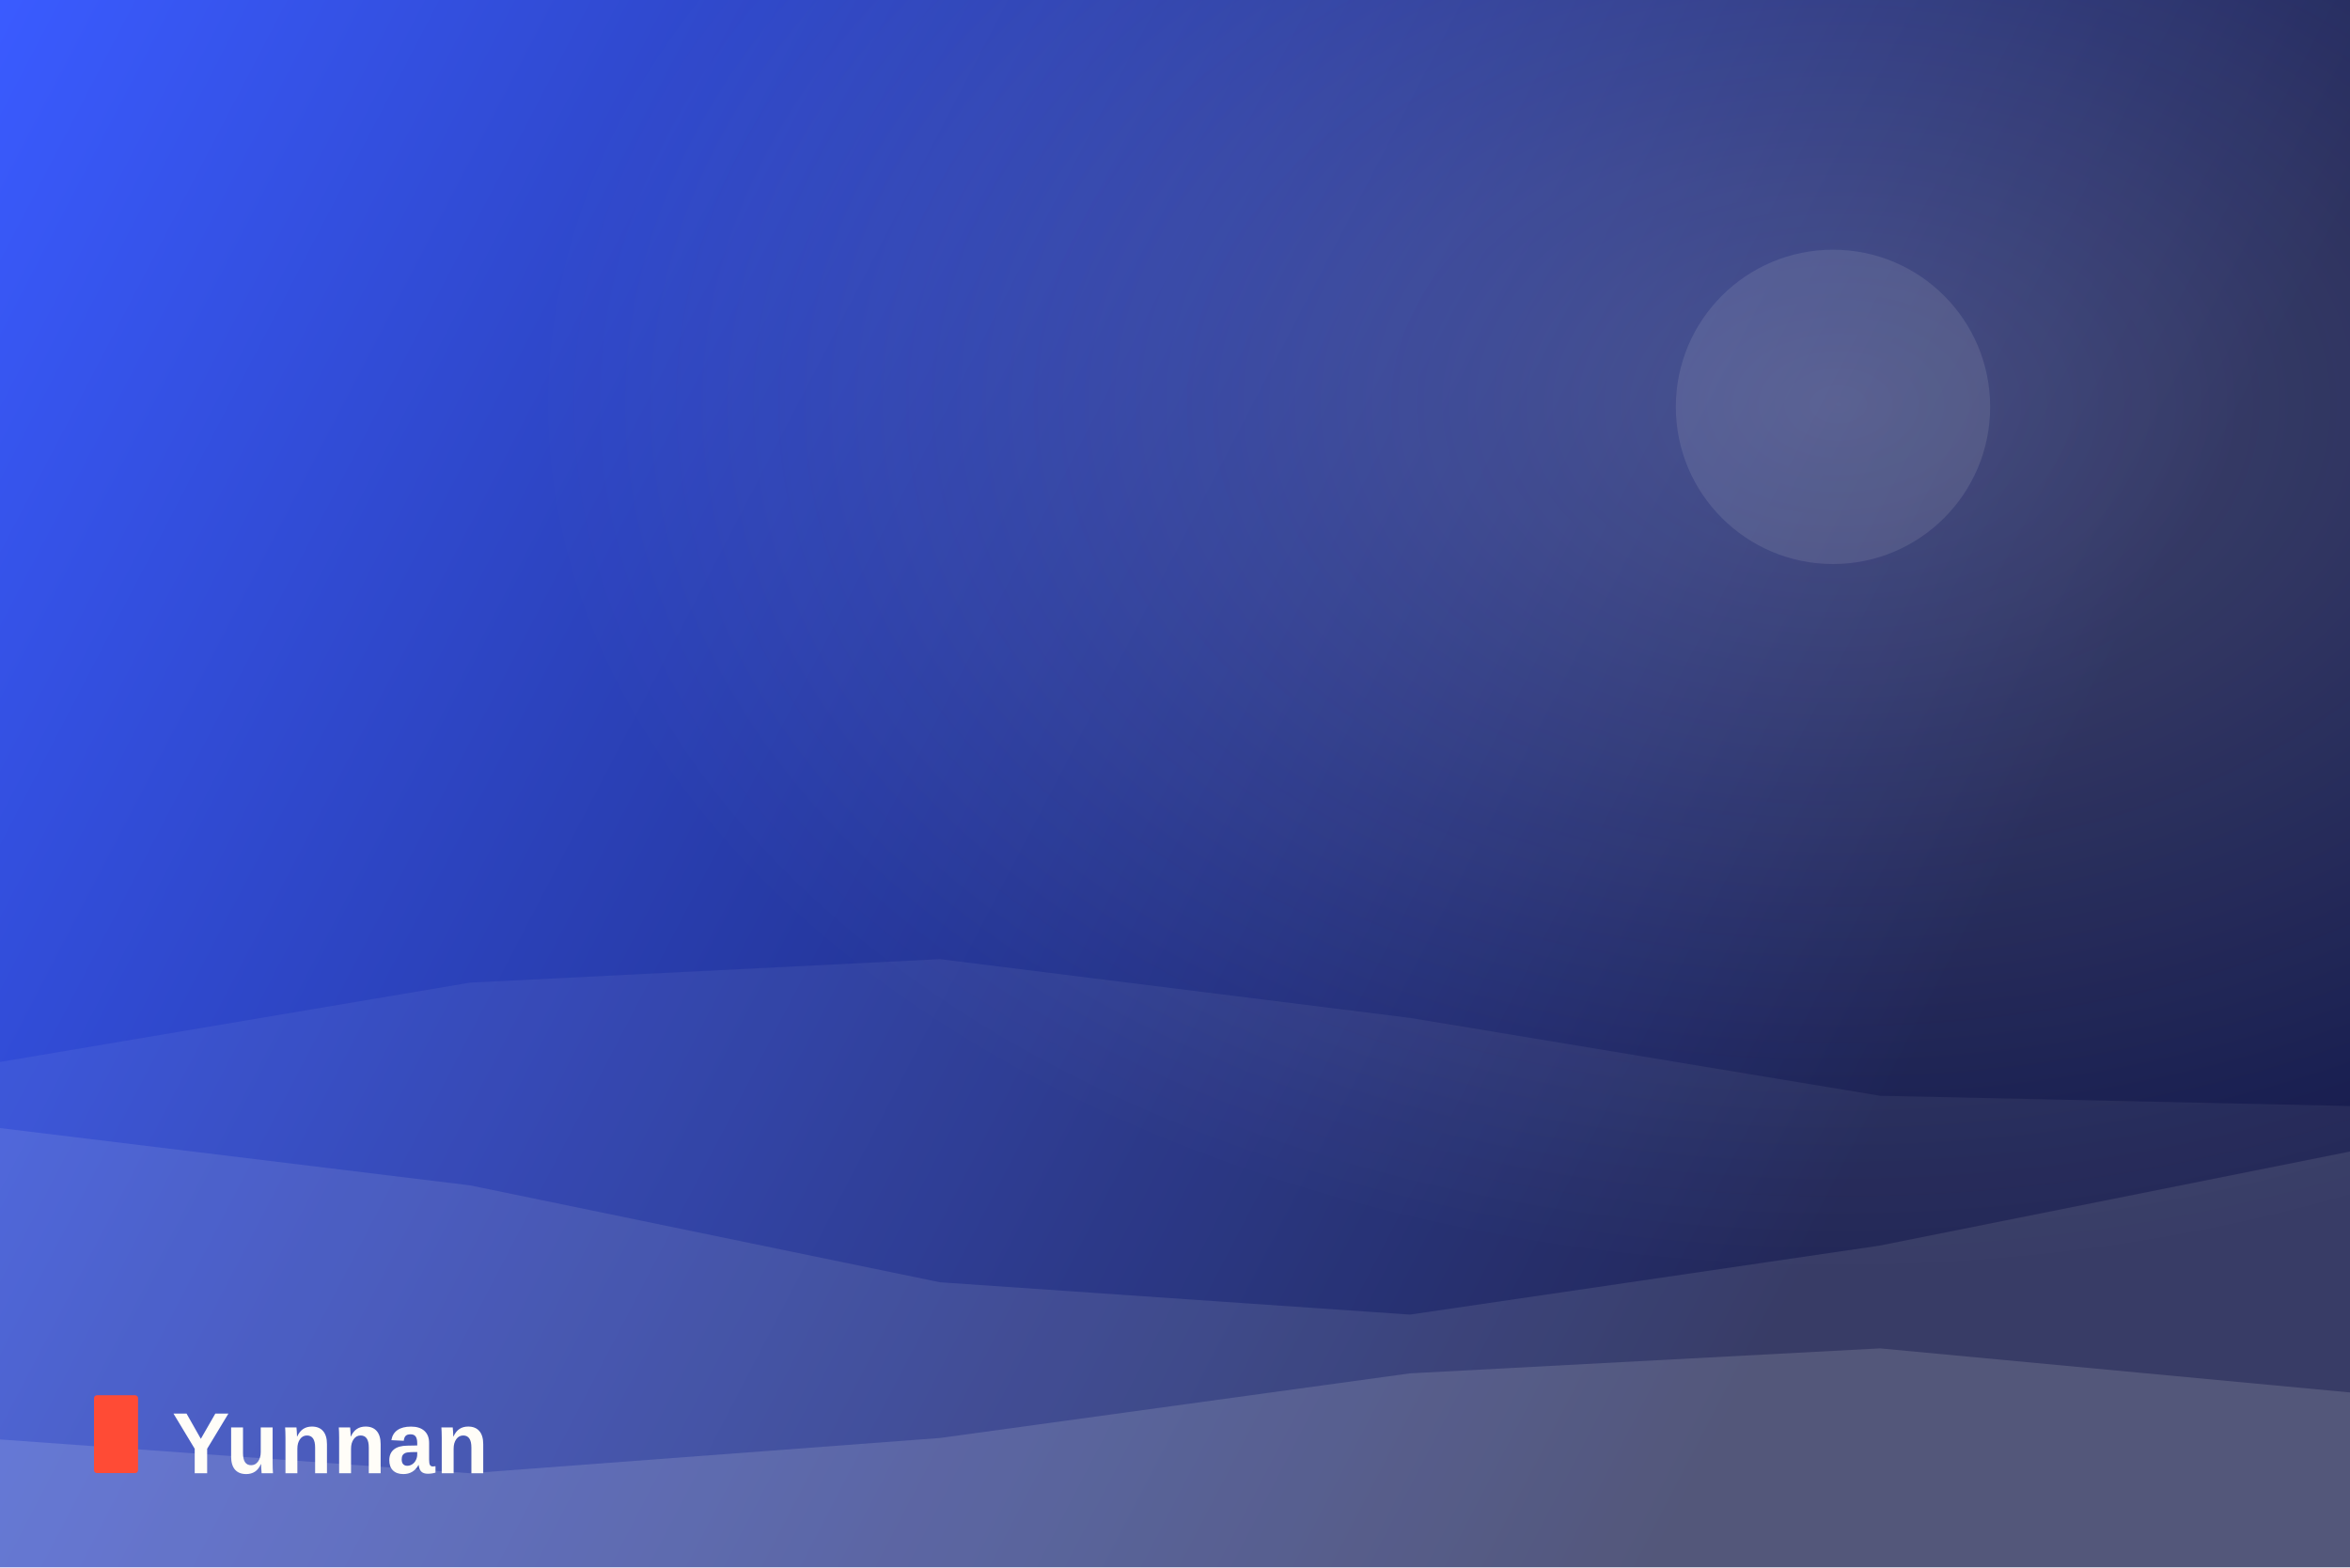
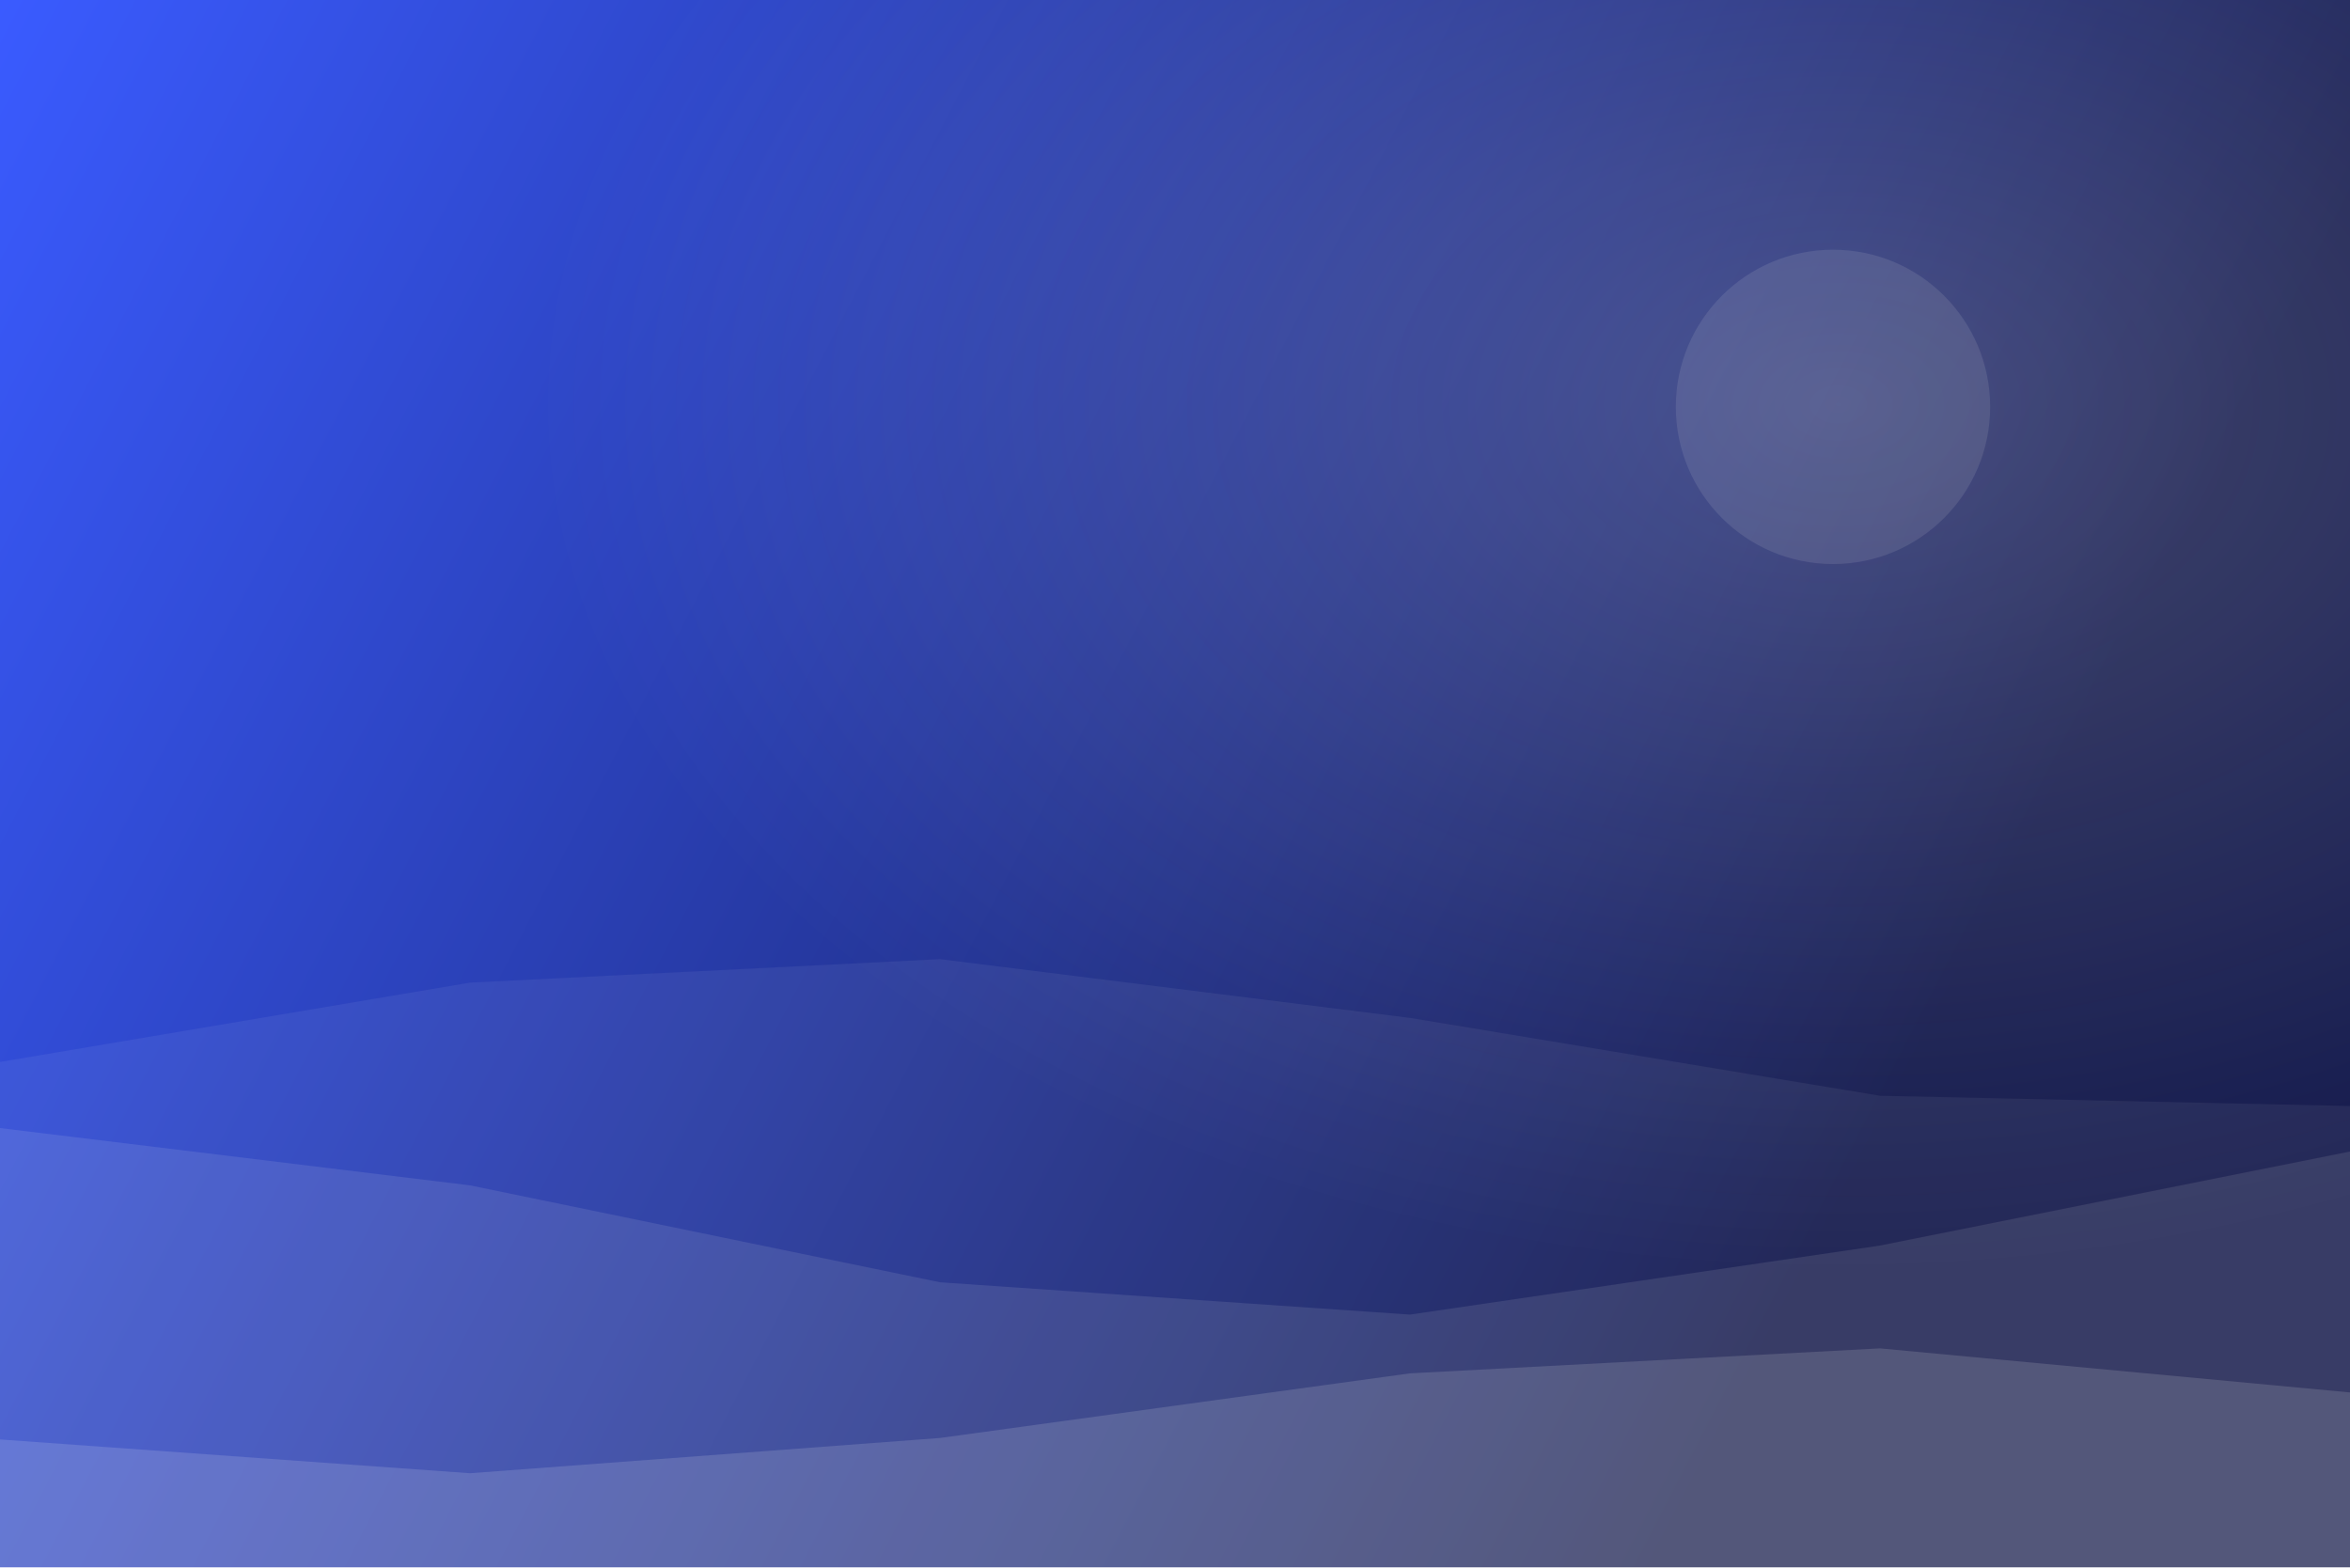
<svg xmlns="http://www.w3.org/2000/svg" width="1600" height="1067" viewBox="0 0 1600 1067" role="img" preserveAspectRatio="xMidYMid slice">
  <defs>
    <linearGradient id="g" gradientTransform="rotate(20)">
      <stop offset="0" stop-color="#3A5BFF" />
      <stop offset="1" stop-color="#141A4D" />
    </linearGradient>
    <radialGradient id="glow" cx="78%" cy="26%" r="55%">
      <stop offset="0" stop-color="#FFFDF8" stop-opacity="0.20" />
      <stop offset="1" stop-color="#FFFDF8" stop-opacity="0" />
    </radialGradient>
  </defs>
  <rect width="1600" height="1067" fill="url(#g)" />
  <rect width="1600" height="1067" fill="url(#glow)" />
  <circle cx="1248" cy="277" r="107" fill="#FFFDF8" opacity="0.10" />
  <polygon points="0,1067 0,723 320,669 640,653 960,693 1280,746 1600,753 1600,1067" fill="#FFFDF8" opacity="0.06" />
  <polygon points="0,1067 0,768 320,807 640,873 960,895 1280,848 1600,784 1600,1067" fill="#FFFDF8" opacity="0.1" />
  <polygon points="0,1067 0,980 320,1003 640,979 960,935 1280,918 1600,948 1600,1067" fill="#FFFDF8" opacity="0.14" />
-   <rect x="64" y="949.9" width="30" height="53" rx="2" fill="#FF4B35" />
-   <text x="117.1" y="1003" font-family="'Space Grotesk', Arial, sans-serif" font-size="59" font-weight="700" fill="#FFFDF8" letter-spacing="0.5">Yunnan</text>
</svg>
